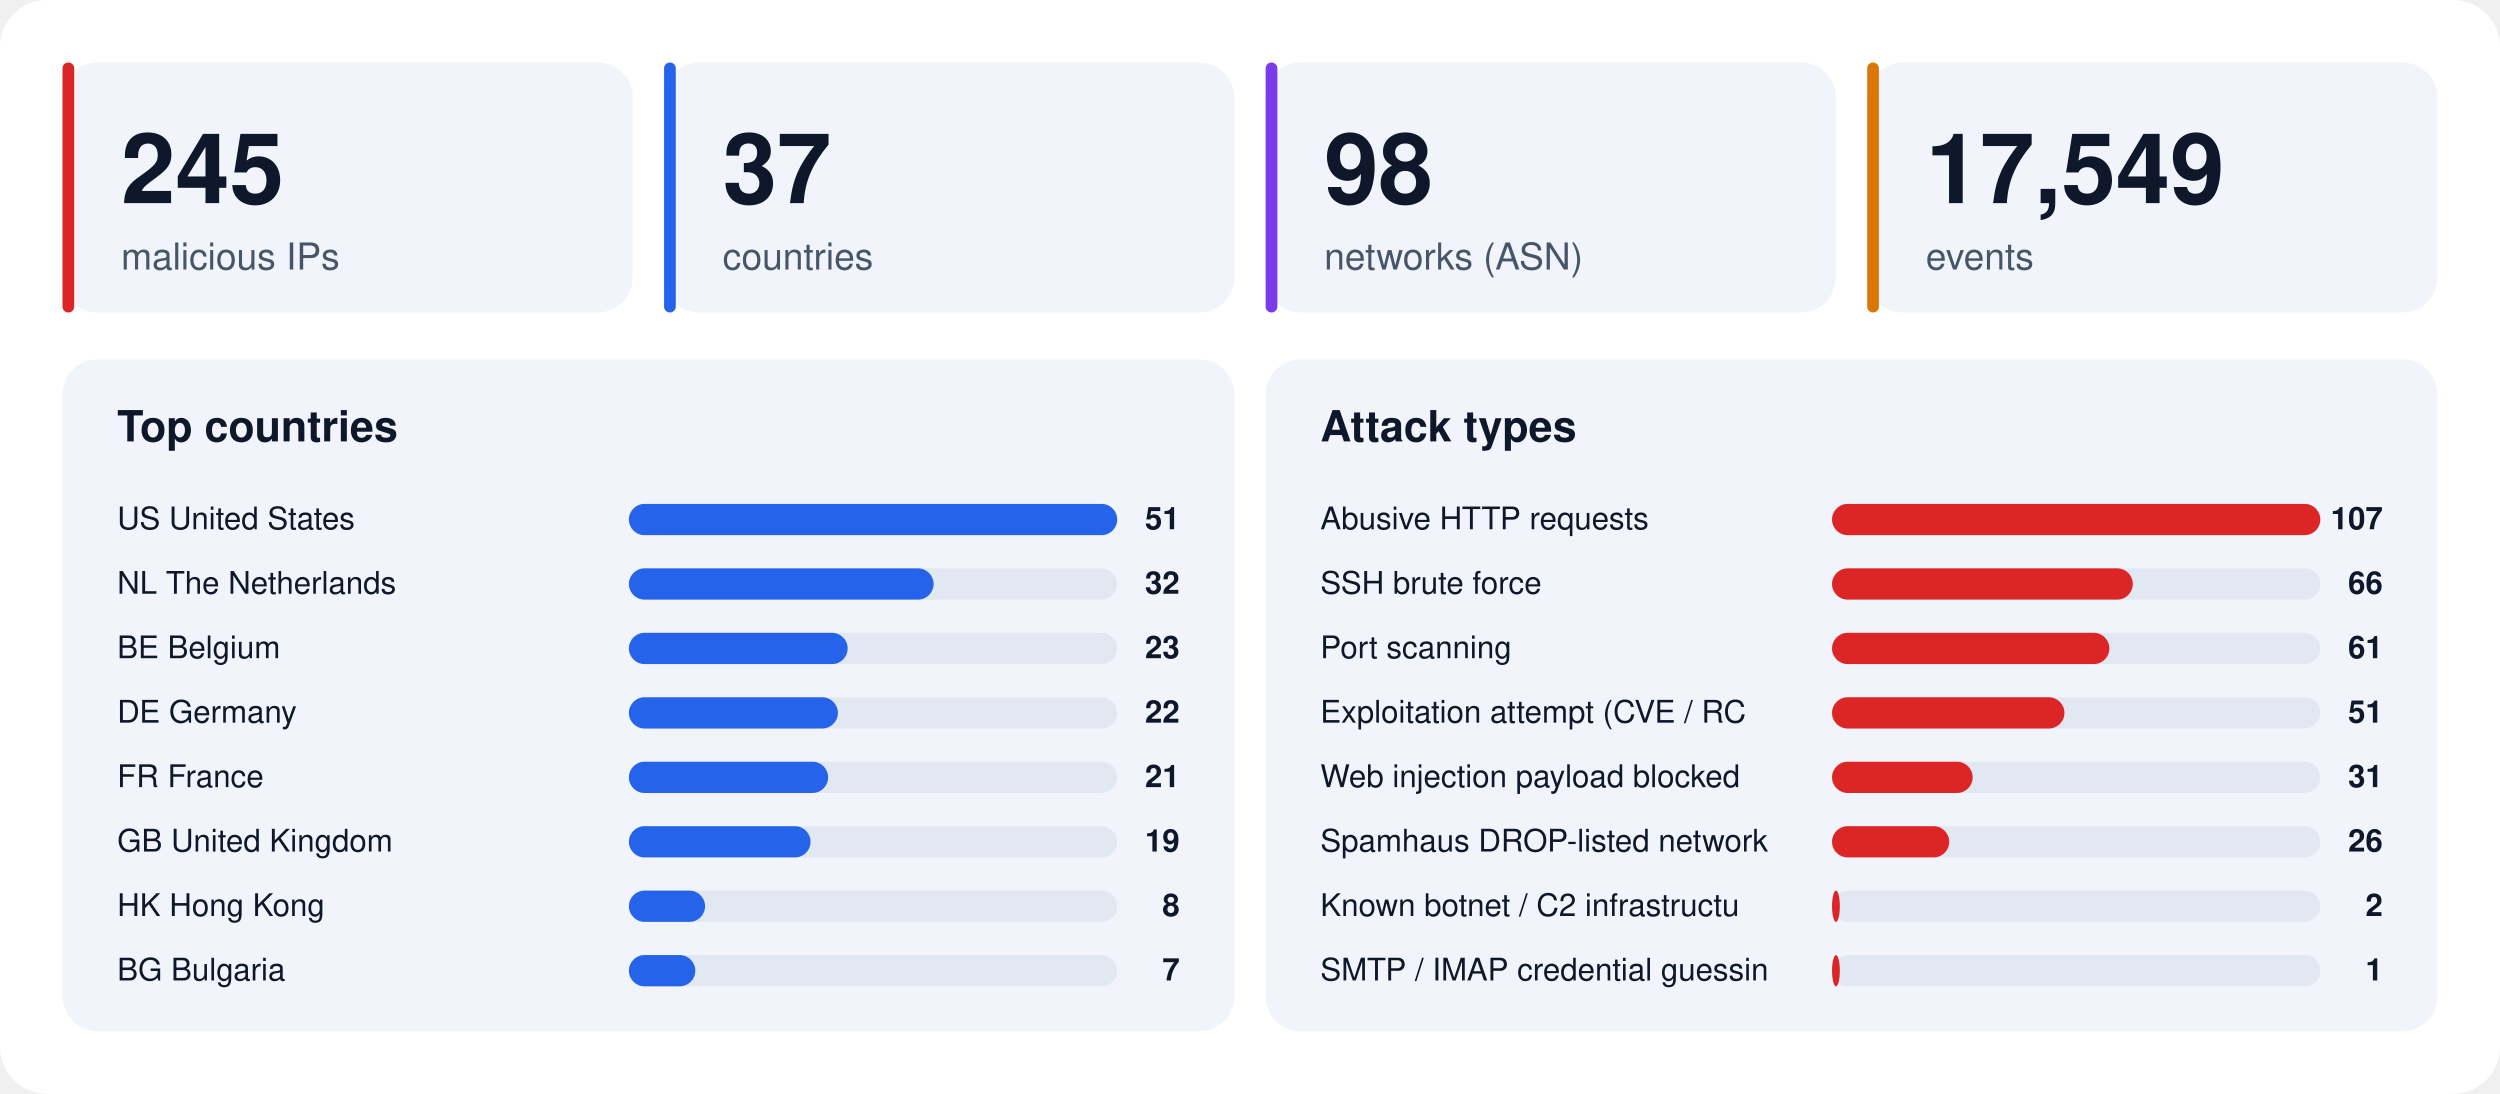
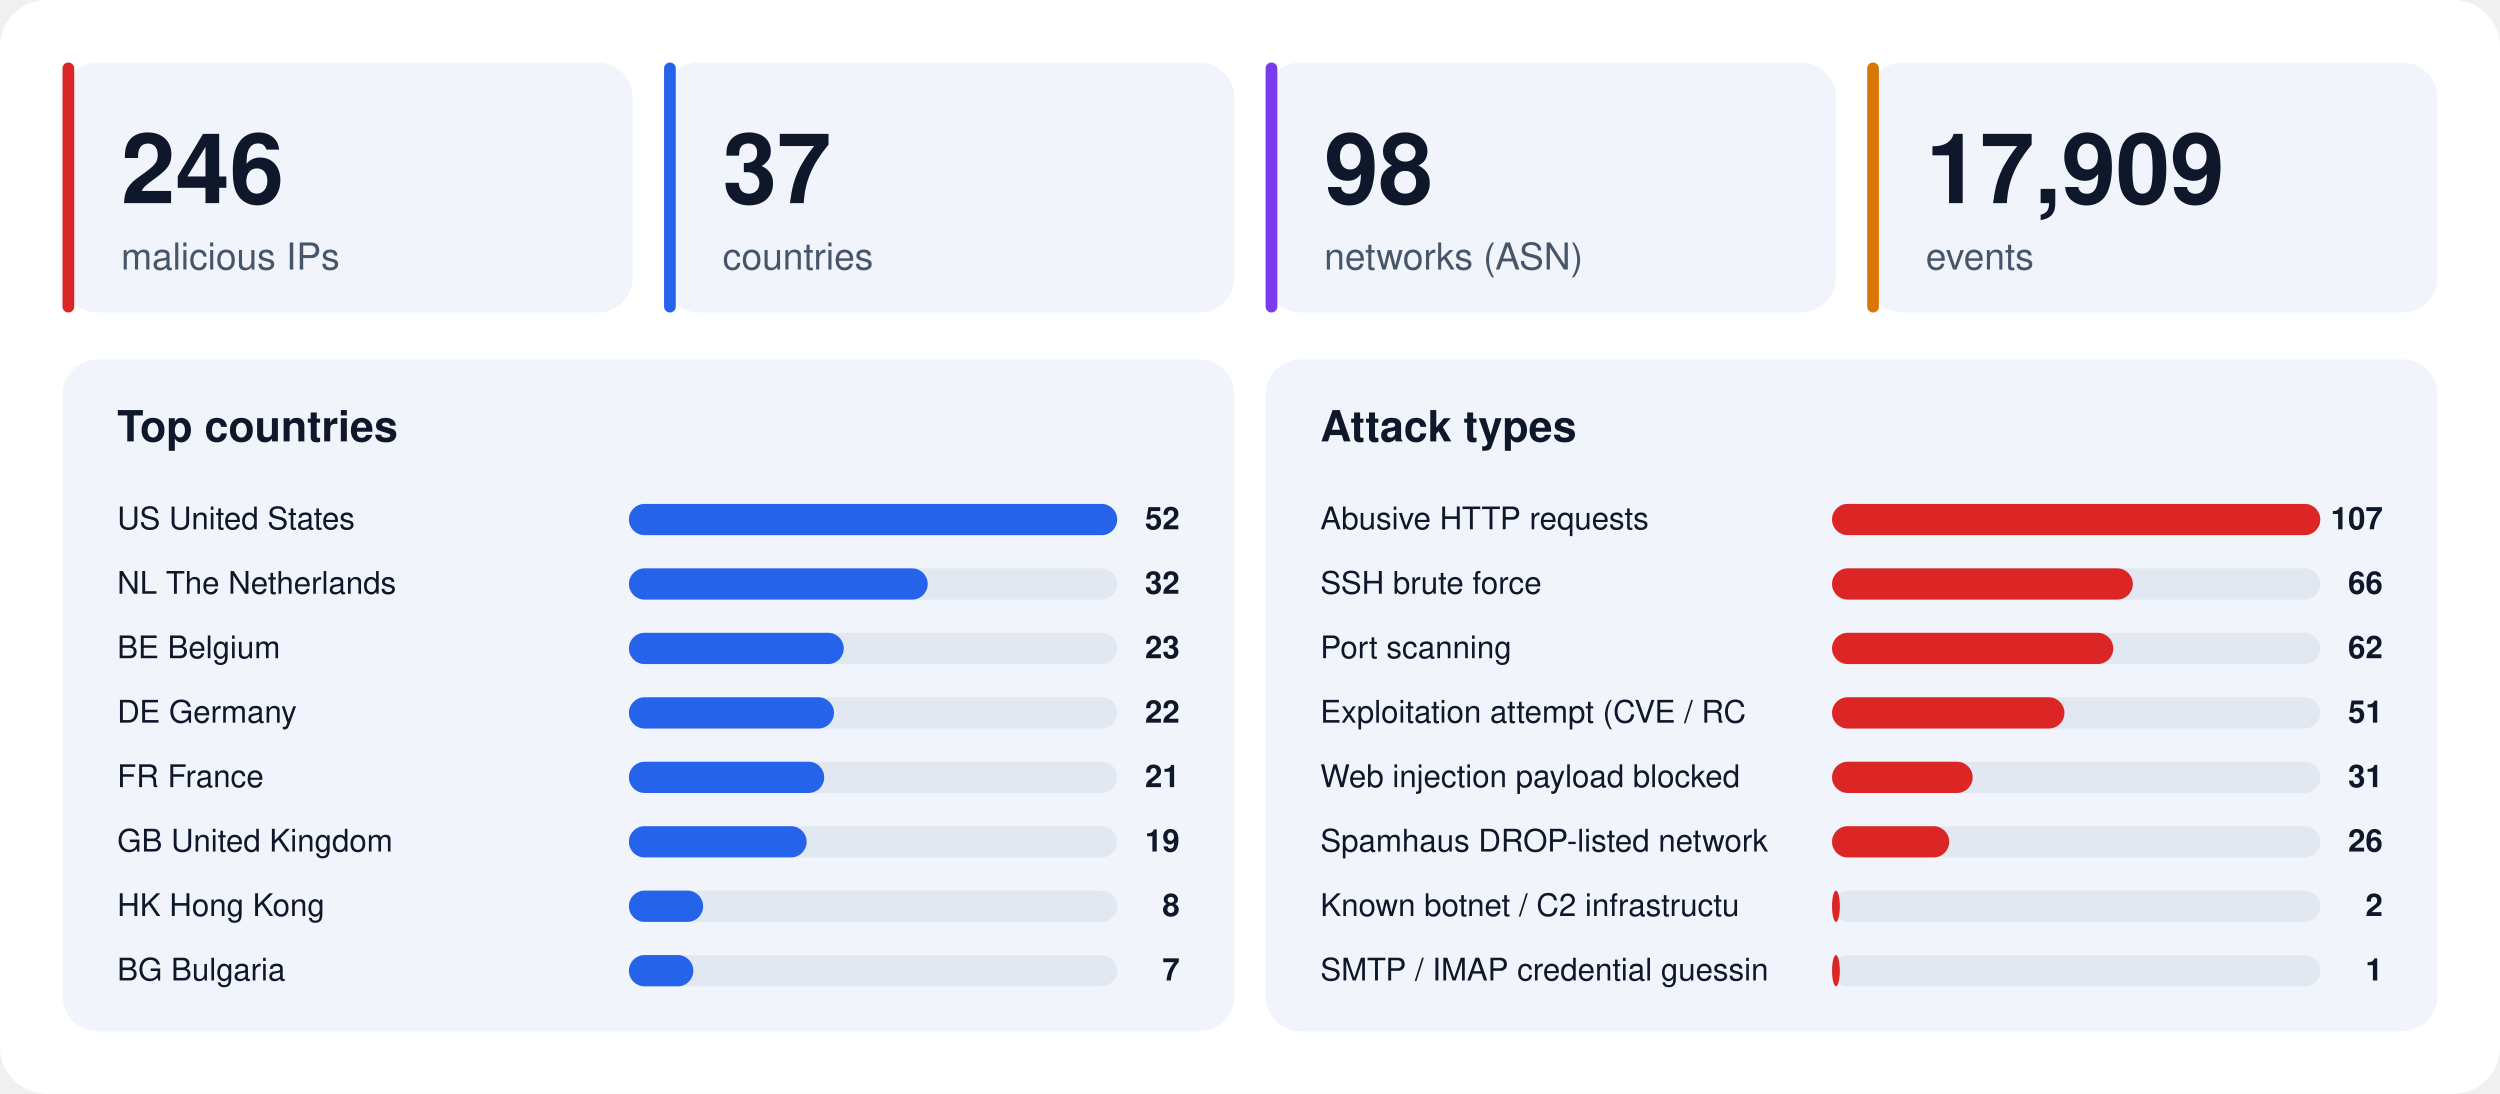
<svg xmlns="http://www.w3.org/2000/svg" width="1280" height="560" viewBox="0 0 1280 560" font-family="-apple-system,BlinkMacSystemFont,'Segoe UI',Helvetica,Arial,sans-serif">
  <rect width="1280" height="560" rx="24" fill="#ffffff" />
  <rect x="32" y="32" width="292" height="128" rx="18" fill="#f1f5fb" />
  <rect x="32" y="32" width="6" height="128" rx="3" fill="#dc2626" />
-   <text x="62" y="104" font-size="50" font-weight="800" fill="#0f172a">245</text>
+   <text x="62" y="104" font-size="50" font-weight="800" fill="#0f172a">246</text>
  <text x="62" y="138" font-size="19" fill="#475569">malicious IPs</text>
  <rect x="340" y="32" width="292" height="128" rx="18" fill="#f1f5fb" />
  <rect x="340" y="32" width="6" height="128" rx="3" fill="#2563eb" />
  <text x="370" y="104" font-size="50" font-weight="800" fill="#0f172a">37</text>
  <text x="370" y="138" font-size="19" fill="#475569">countries</text>
  <rect x="648" y="32" width="292" height="128" rx="18" fill="#f1f5fb" />
  <rect x="648" y="32" width="6" height="128" rx="3" fill="#7c3aed" />
  <text x="678" y="104" font-size="50" font-weight="800" fill="#0f172a">98</text>
  <text x="678" y="138" font-size="19" fill="#475569">networks (ASN)</text>
  <rect x="956" y="32" width="292" height="128" rx="18" fill="#f1f5fb" />
  <rect x="956" y="32" width="6" height="128" rx="3" fill="#d97706" />
-   <text x="986" y="104" font-size="50" font-weight="800" fill="#0f172a">17,549</text>
+   <text x="986" y="104" font-size="50" font-weight="800" fill="#0f172a">17,909</text>
  <text x="986" y="138" font-size="19" fill="#475569">events</text>
  <rect x="32" y="184" width="600" height="344" rx="18" fill="#f1f5fb" />
  <text x="60" y="226" font-size="22" font-weight="700" fill="#0f172a">Top countries</text>
  <text x="60" y="271" font-size="16" fill="#0f172a">US  United States</text>
  <rect x="322" y="258" width="250" height="16" rx="8" fill="#e2e8f2" />
  <rect x="322" y="258" width="250" height="16" rx="8" fill="#2563eb" />
-   <text x="604" y="271" font-size="16" font-weight="700" text-anchor="end" fill="#0f172a">51</text>
+   <text x="604" y="271" font-size="16" font-weight="700" text-anchor="end" fill="#0f172a">52</text>
  <text x="60" y="304" font-size="16" fill="#0f172a">NL  The Netherlands</text>
  <rect x="322" y="291" width="250" height="16" rx="8" fill="#e2e8f2" />
-   <rect x="322" y="291" width="156" height="16" rx="8" fill="#2563eb" />
+   <rect x="322" y="291" width="153" height="16" rx="8" fill="#2563eb" />
  <text x="604" y="304" font-size="16" font-weight="700" text-anchor="end" fill="#0f172a">32</text>
  <text x="60" y="337" font-size="16" fill="#0f172a">BE  Belgium</text>
  <rect x="322" y="324" width="250" height="16" rx="8" fill="#e2e8f2" />
-   <rect x="322" y="324" width="112" height="16" rx="8" fill="#2563eb" />
+   <rect x="322" y="324" width="110" height="16" rx="8" fill="#2563eb" />
  <text x="604" y="337" font-size="16" font-weight="700" text-anchor="end" fill="#0f172a">23</text>
  <text x="60" y="370" font-size="16" fill="#0f172a">DE  Germany</text>
  <rect x="322" y="357" width="250" height="16" rx="8" fill="#e2e8f2" />
-   <rect x="322" y="357" width="107" height="16" rx="8" fill="#2563eb" />
+   <rect x="322" y="357" width="105" height="16" rx="8" fill="#2563eb" />
  <text x="604" y="370" font-size="16" font-weight="700" text-anchor="end" fill="#0f172a">22</text>
  <text x="60" y="403" font-size="16" fill="#0f172a">FR  France</text>
  <rect x="322" y="390" width="250" height="16" rx="8" fill="#e2e8f2" />
-   <rect x="322" y="390" width="102" height="16" rx="8" fill="#2563eb" />
+   <rect x="322" y="390" width="100" height="16" rx="8" fill="#2563eb" />
  <text x="604" y="403" font-size="16" font-weight="700" text-anchor="end" fill="#0f172a">21</text>
  <text x="60" y="436" font-size="16" fill="#0f172a">GB  United Kingdom</text>
  <rect x="322" y="423" width="250" height="16" rx="8" fill="#e2e8f2" />
-   <rect x="322" y="423" width="93" height="16" rx="8" fill="#2563eb" />
+   <rect x="322" y="423" width="91" height="16" rx="8" fill="#2563eb" />
  <text x="604" y="436" font-size="16" font-weight="700" text-anchor="end" fill="#0f172a">19</text>
  <text x="60" y="469" font-size="16" fill="#0f172a">HK  Hong Kong</text>
  <rect x="322" y="456" width="250" height="16" rx="8" fill="#e2e8f2" />
-   <rect x="322" y="456" width="39" height="16" rx="8" fill="#2563eb" />
+   <rect x="322" y="456" width="38" height="16" rx="8" fill="#2563eb" />
  <text x="604" y="469" font-size="16" font-weight="700" text-anchor="end" fill="#0f172a">8</text>
  <text x="60" y="502" font-size="16" fill="#0f172a">BG  Bulgaria</text>
  <rect x="322" y="489" width="250" height="16" rx="8" fill="#e2e8f2" />
-   <rect x="322" y="489" width="34" height="16" rx="8" fill="#2563eb" />
+   <rect x="322" y="489" width="33" height="16" rx="8" fill="#2563eb" />
  <text x="604" y="502" font-size="16" font-weight="700" text-anchor="end" fill="#0f172a">7</text>
  <rect x="648" y="184" width="600" height="344" rx="18" fill="#f1f5fb" />
  <text x="676" y="226" font-size="22" font-weight="700" fill="#0f172a">Attack types</text>
  <text x="676" y="271" font-size="16" fill="#0f172a">Abusive HTTP requests</text>
  <rect x="938" y="258" width="250" height="16" rx="8" fill="#e2e8f2" />
  <rect x="938" y="258" width="250" height="16" rx="8" fill="#dc2626" />
  <text x="1220" y="271" font-size="16" font-weight="700" text-anchor="end" fill="#0f172a">107</text>
  <text x="676" y="304" font-size="16" fill="#0f172a">SSH brute force</text>
  <rect x="938" y="291" width="250" height="16" rx="8" fill="#e2e8f2" />
  <rect x="938" y="291" width="154" height="16" rx="8" fill="#dc2626" />
  <text x="1220" y="304" font-size="16" font-weight="700" text-anchor="end" fill="#0f172a">66</text>
  <text x="676" y="337" font-size="16" fill="#0f172a">Port scanning</text>
  <rect x="938" y="324" width="250" height="16" rx="8" fill="#e2e8f2" />
-   <rect x="938" y="324" width="142" height="16" rx="8" fill="#dc2626" />
-   <text x="1220" y="337" font-size="16" font-weight="700" text-anchor="end" fill="#0f172a">61</text>
+   <rect x="938" y="324" width="144" height="16" rx="8" fill="#dc2626" />
+   <text x="1220" y="337" font-size="16" font-weight="700" text-anchor="end" fill="#0f172a">62</text>
  <text x="676" y="370" font-size="16" fill="#0f172a">Exploitation attempt (CVE / RC</text>
  <rect x="938" y="357" width="250" height="16" rx="8" fill="#e2e8f2" />
  <rect x="938" y="357" width="119" height="16" rx="8" fill="#dc2626" />
  <text x="1220" y="370" font-size="16" font-weight="700" text-anchor="end" fill="#0f172a">51</text>
  <text x="676" y="403" font-size="16" fill="#0f172a">Web injection payload blocked </text>
  <rect x="938" y="390" width="250" height="16" rx="8" fill="#e2e8f2" />
  <rect x="938" y="390" width="72" height="16" rx="8" fill="#dc2626" />
  <text x="1220" y="403" font-size="16" font-weight="700" text-anchor="end" fill="#0f172a">31</text>
  <text x="676" y="436" font-size="16" fill="#0f172a">Spamhaus DROP-listed network</text>
  <rect x="938" y="423" width="250" height="16" rx="8" fill="#e2e8f2" />
  <rect x="938" y="423" width="60" height="16" rx="8" fill="#dc2626" />
  <text x="1220" y="436" font-size="16" font-weight="700" text-anchor="end" fill="#0f172a">26</text>
  <text x="676" y="469" font-size="16" fill="#0f172a">Known botnet / C2 infrastructu</text>
  <rect x="938" y="456" width="250" height="16" rx="8" fill="#e2e8f2" />
  <rect x="938" y="456" width="4" height="16" rx="8" fill="#dc2626" />
  <text x="1220" y="469" font-size="16" font-weight="700" text-anchor="end" fill="#0f172a">2</text>
  <text x="676" y="502" font-size="16" fill="#0f172a">SMTP / IMAP credential guessin</text>
  <rect x="938" y="489" width="250" height="16" rx="8" fill="#e2e8f2" />
  <rect x="938" y="489" width="4" height="16" rx="8" fill="#dc2626" />
  <text x="1220" y="502" font-size="16" font-weight="700" text-anchor="end" fill="#0f172a">1</text>
</svg>
